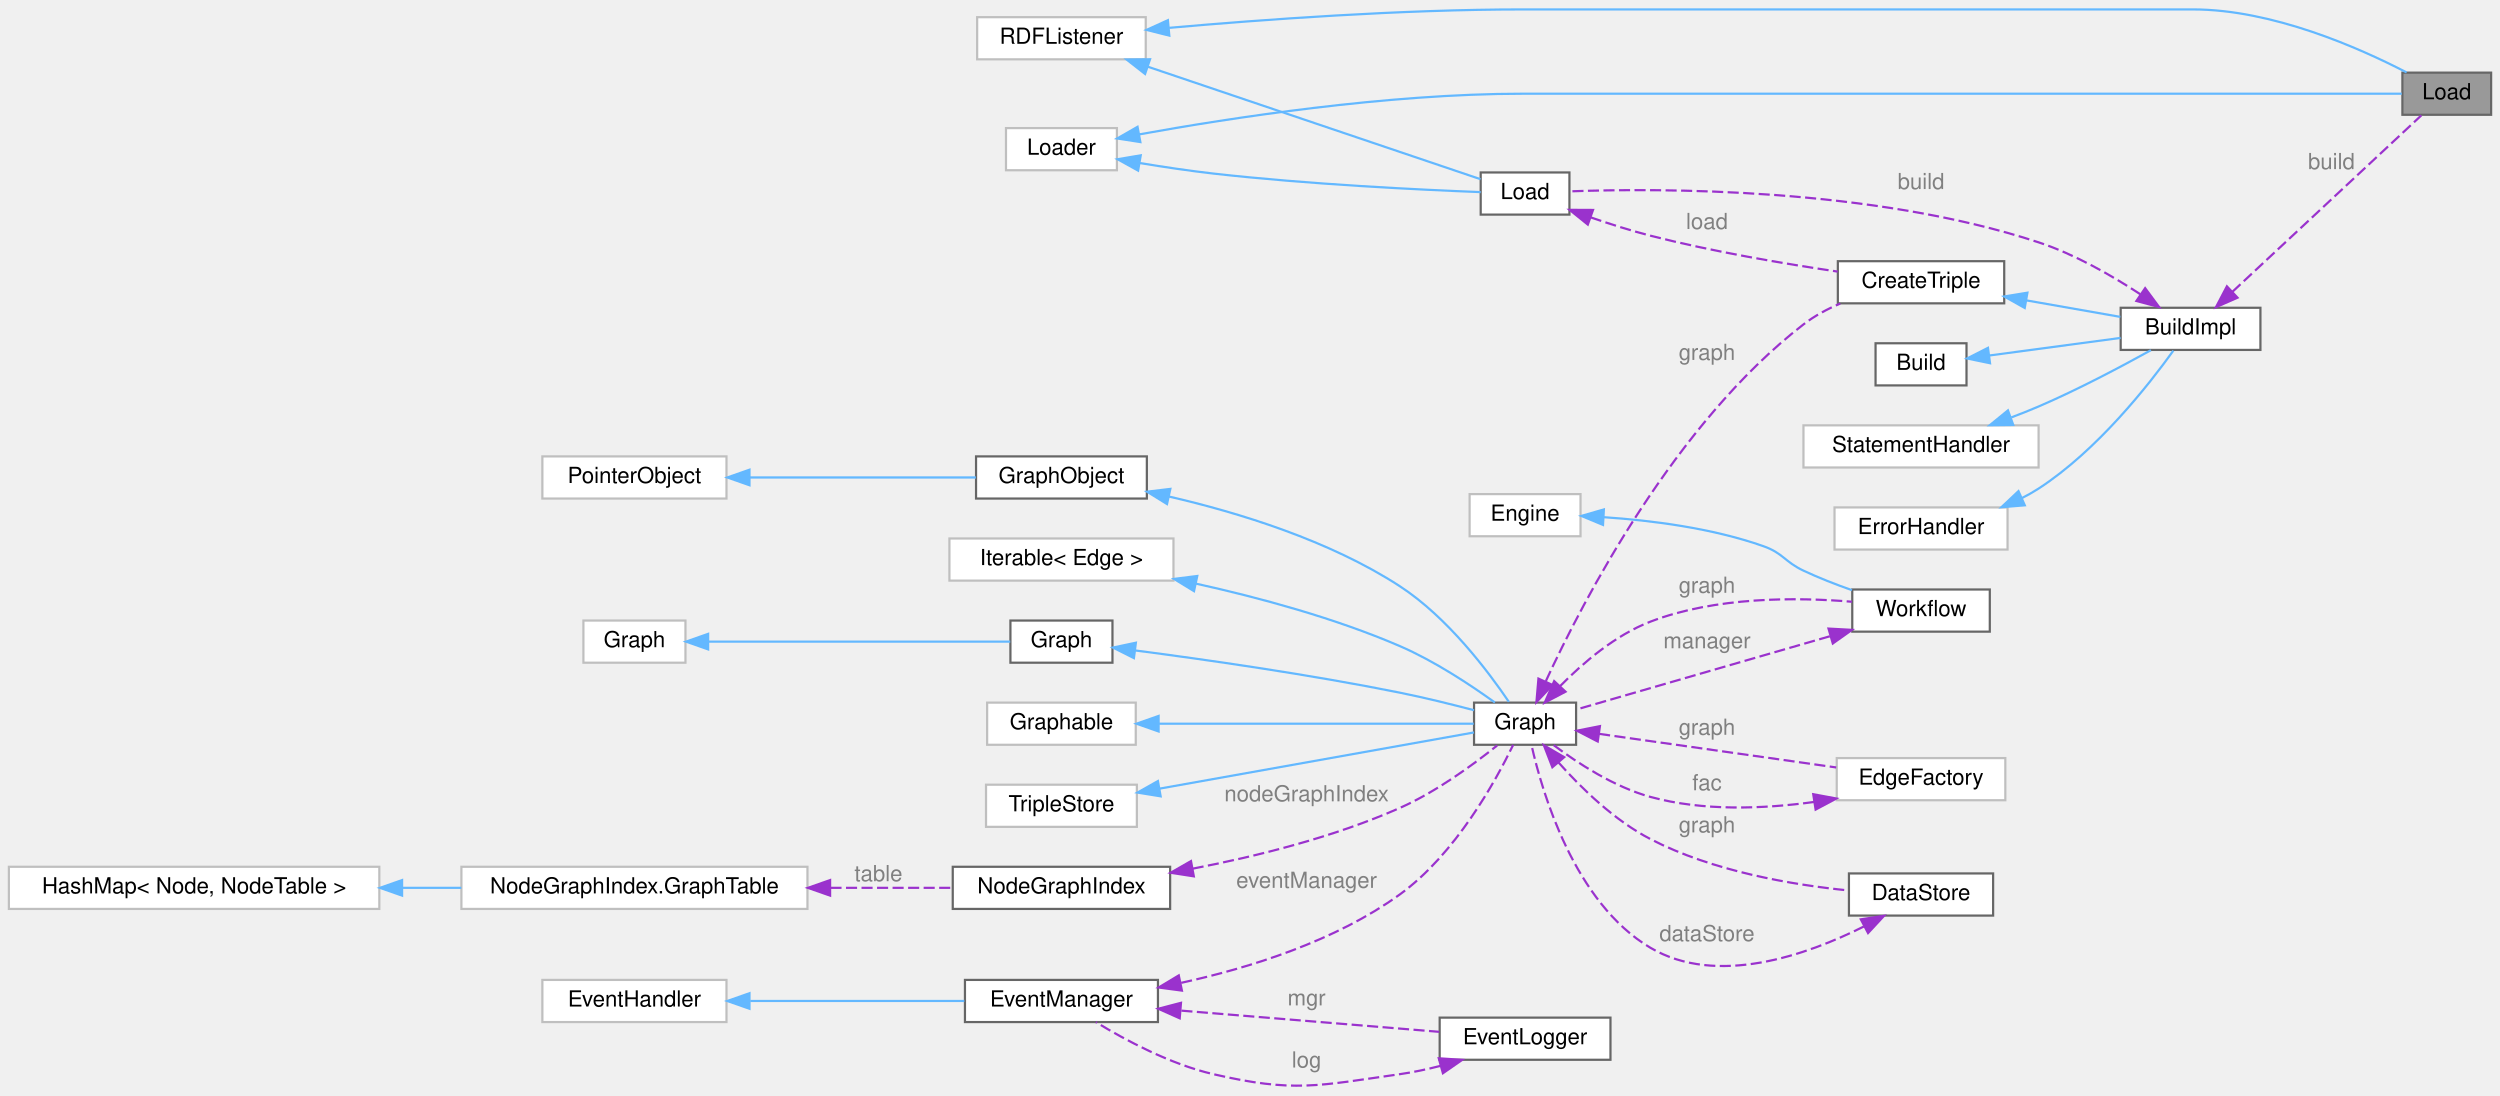
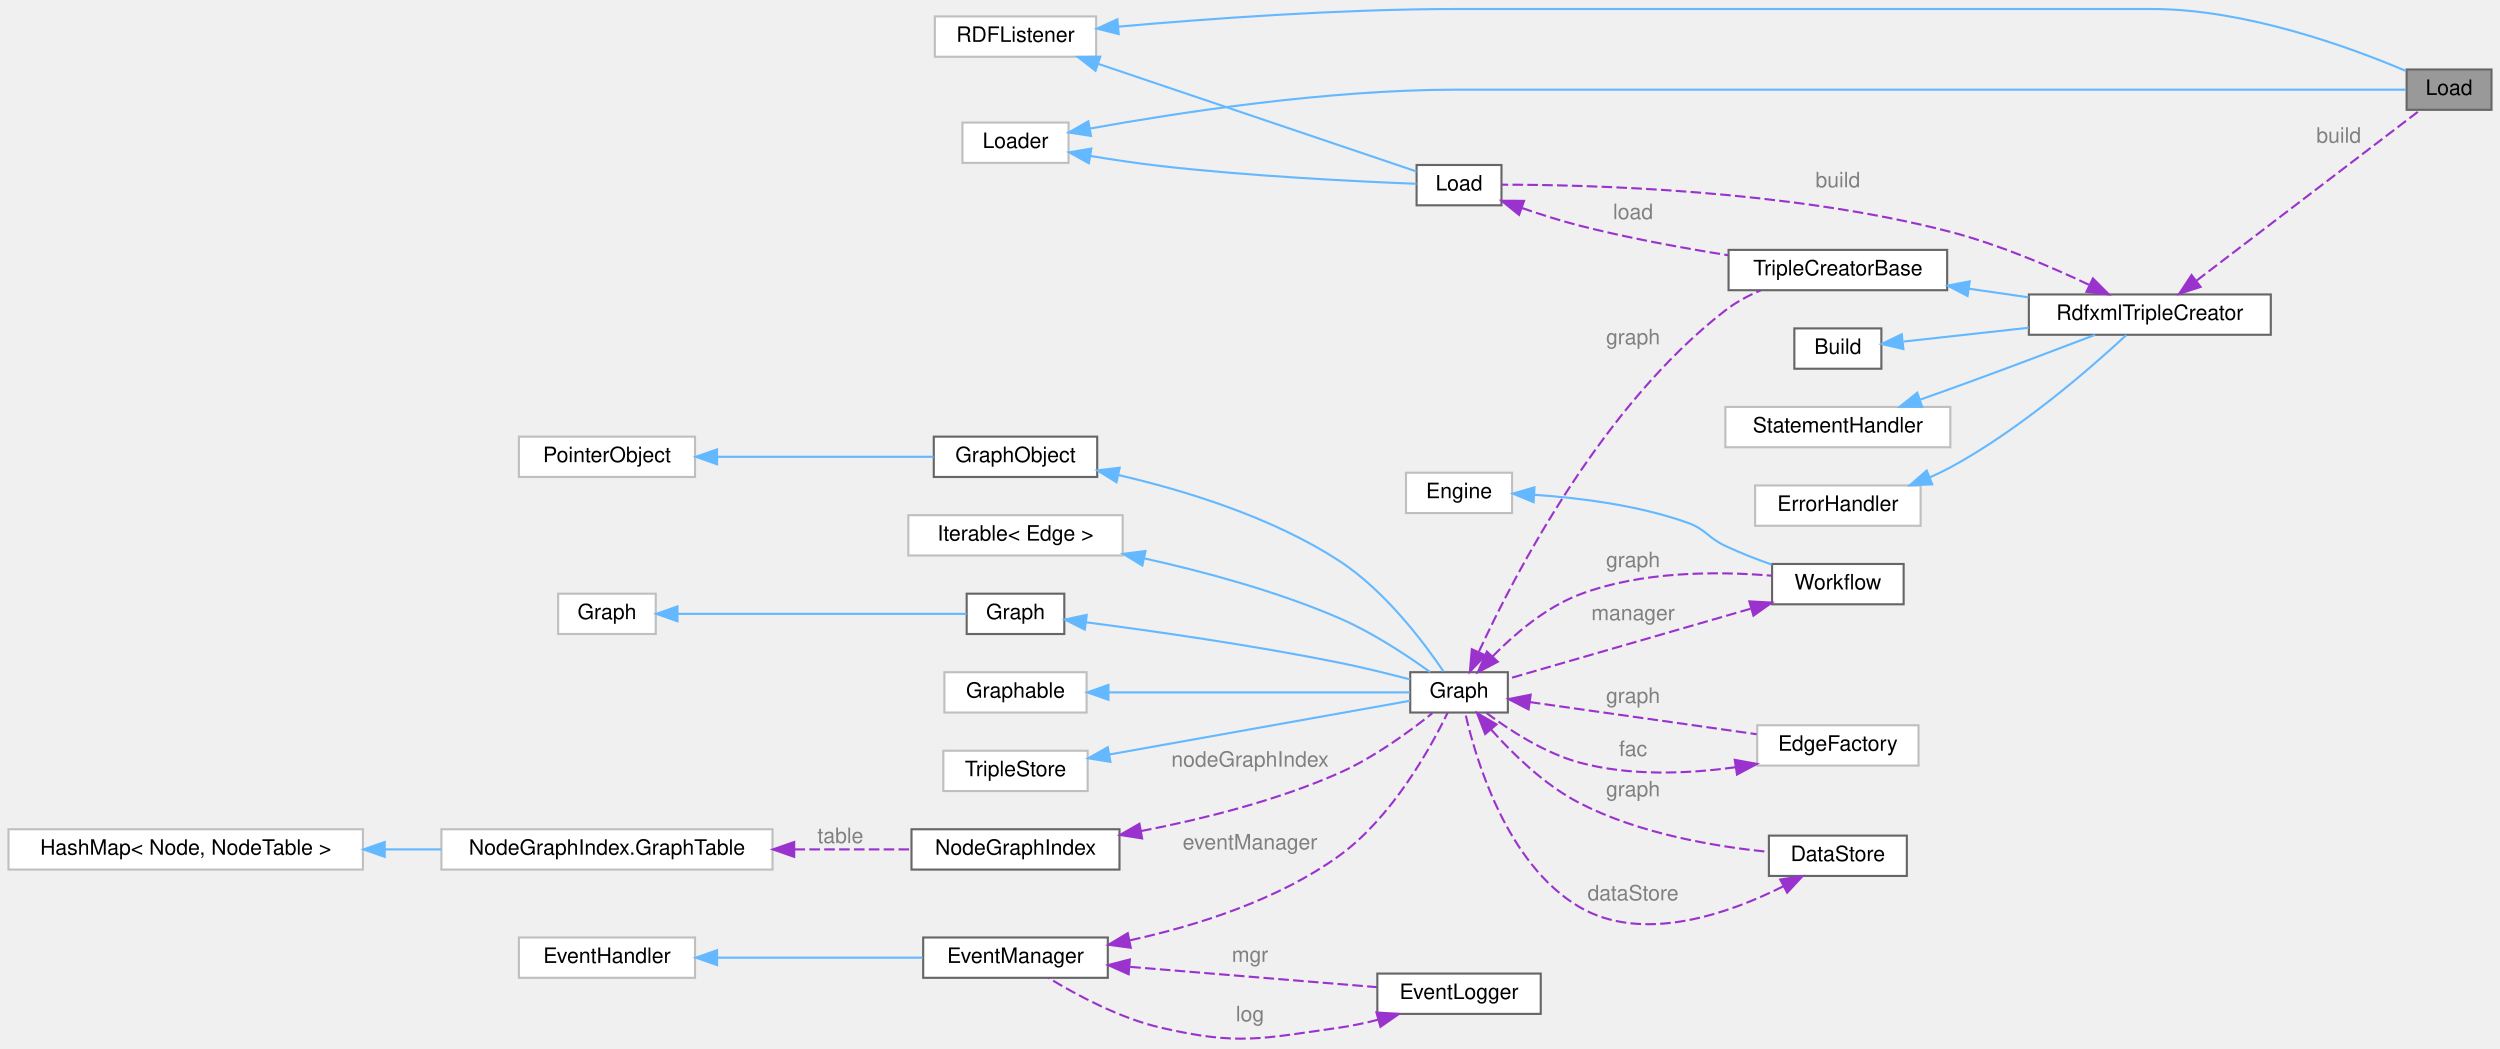
- <svg xmlns="http://www.w3.org/2000/svg" xmlns:xlink="http://www.w3.org/1999/xlink" width="1127pt" height="494pt" viewBox="0.00 0.00 1127.00 493.51">
+ <svg xmlns="http://www.w3.org/2000/svg" xmlns:xlink="http://www.w3.org/1999/xlink" width="1178pt" height="494pt" viewBox="0.00 0.00 1178.00 493.51">
  <g id="graph0" class="graph" transform="scale(1 1) rotate(0) translate(4 489.51)">
    <g id="Node000001" class="node">
      <g id="a_Node000001">
        <a xlink:title="Translate an RDF/XML document into a Graph use ARP.">
-           <polygon fill="#999999" stroke="#666666" points="1119,-457.01 1079,-457.01 1079,-438.01 1119,-438.01 1119,-457.01" />
-           <text text-anchor="middle" x="1099" y="-445.01" font-family="Helvetica,sans-Serif" font-size="10.00">Load</text>
+           <polygon fill="#999999" stroke="#666666" points="1170,-457.01 1130,-457.01 1130,-438.01 1170,-438.01 1170,-457.01" />
+           <text text-anchor="middle" x="1150" y="-445.01" font-family="Helvetica,sans-Serif" font-size="10.00">Load</text>
        </a>
      </g>
    </g>
    <g id="Node000002" class="node">
      <g id="a_Node000002">
        <a xlink:title=" ">
          <polygon fill="white" stroke="#bfbfbf" points="512.5,-482.01 436.5,-482.01 436.5,-463.01 512.5,-463.01 512.5,-482.01" />
          <text text-anchor="middle" x="474.5" y="-470.01" font-family="Helvetica,sans-Serif" font-size="10.00">RDFListener</text>
        </a>
      </g>
    </g>
    <g id="edge1_Node000001_Node000002" class="edge">
      <g id="a_edge1_Node000001_Node000002">
        <a xlink:title=" ">
-           <path fill="none" stroke="#63b8ff" d="M523.04,-477.2C564.96,-480.92 627.73,-485.51 682.5,-485.51 682.5,-485.51 682.5,-485.51 984.5,-485.51 1020.24,-485.51 1059.19,-468.36 1080.9,-457.1" />
+           <path fill="none" stroke="#63b8ff" d="M523.04,-477.2C564.96,-480.92 627.73,-485.51 682.5,-485.51 682.5,-485.51 682.5,-485.51 1010,-485.51 1054.03,-485.51 1103.22,-467.55 1129.66,-456.33" />
          <polygon fill="#63b8ff" stroke="#63b8ff" points="523.13,-473.69 512.85,-476.27 522.49,-480.66 523.13,-473.69" />
        </a>
      </g>
    </g>
    <g id="Node000006" class="node">
      <g id="a_Node000006">
        <a xlink:href="classfr_1_1inria_1_1corese_1_1core_1_1load_1_1Load.html" target="_top" xlink:title="Translate an RDF/XML document into a Graph use ARP.">
          <polygon fill="white" stroke="#666666" points="703.5,-412.01 663.5,-412.01 663.5,-393.01 703.5,-393.01 703.5,-412.01" />
          <text text-anchor="middle" x="683.5" y="-400.01" font-family="Helvetica,sans-Serif" font-size="10.00">Load</text>
        </a>
      </g>
    </g>
    <g id="edge6_Node000006_Node000002" class="edge">
      <g id="a_edge6_Node000006_Node000002">
        <a xlink:title=" ">
          <path fill="none" stroke="#63b8ff" d="M513.41,-459.69C557.75,-444.7 629.41,-420.47 663.42,-408.97" />
          <polygon fill="#63b8ff" stroke="#63b8ff" points="512.2,-456.41 503.85,-462.93 514.44,-463.04 512.2,-456.41" />
        </a>
      </g>
    </g>
    <g id="Node000003" class="node">
      <g id="a_Node000003">
        <a xlink:title=" ">
          <polygon fill="white" stroke="#bfbfbf" points="499.5,-432.01 449.5,-432.01 449.5,-413.01 499.5,-413.01 499.5,-432.01" />
          <text text-anchor="middle" x="474.5" y="-420.01" font-family="Helvetica,sans-Serif" font-size="10.00">Loader</text>
        </a>
      </g>
    </g>
    <g id="edge2_Node000001_Node000003" class="edge">
      <g id="a_edge2_Node000001_Node000003">
        <a xlink:title=" ">
-           <path fill="none" stroke="#63b8ff" d="M509.58,-429.18C550.49,-436.58 621.23,-447.51 682.5,-447.51 682.5,-447.51 682.5,-447.51 984.5,-447.51 1017.6,-447.51 1056.14,-447.51 1078.72,-447.51" />
+           <path fill="none" stroke="#63b8ff" d="M509.58,-429.18C550.49,-436.58 621.23,-447.51 682.5,-447.51 682.5,-447.51 682.5,-447.51 1010,-447.51 1052.71,-447.51 1102.81,-447.51 1129.66,-447.51" />
          <polygon fill="#63b8ff" stroke="#63b8ff" points="510.08,-425.71 499.61,-427.33 508.8,-432.59 510.08,-425.71" />
        </a>
      </g>
    </g>
    <g id="edge7_Node000006_Node000003" class="edge">
      <g id="a_edge7_Node000006_Node000003">
        <a xlink:title=" ">
          <path fill="none" stroke="#63b8ff" d="M509.92,-416.24C520.5,-414.49 532.21,-412.74 543,-411.51 585.92,-406.64 636.6,-404.19 663.49,-403.15" />
          <polygon fill="#63b8ff" stroke="#63b8ff" points="509.06,-412.84 499.79,-417.97 510.24,-419.74 509.06,-412.84" />
        </a>
      </g>
    </g>
    <g id="Node000004" class="node">
      <g id="a_Node000004">
-         <a xlink:href="classfr_1_1inria_1_1corese_1_1core_1_1load_1_1BuildImpl.html" target="_top" xlink:title="Graph creation Methods are public, Design to be refined.">
-           <polygon fill="white" stroke="#666666" points="1015,-351.01 952,-351.01 952,-332.01 1015,-332.01 1015,-351.01" />
-           <text text-anchor="middle" x="983.5" y="-339.01" font-family="Helvetica,sans-Serif" font-size="10.00">BuildImpl</text>
+         <a xlink:href="classfr_1_1inria_1_1corese_1_1core_1_1load_1_1RdfxmlTripleCreator.html" target="_top" xlink:title="Implementation of RDF graph construction from RDF/XML sources.">
+           <polygon fill="white" stroke="#666666" points="1066,-351.01 952,-351.01 952,-332.01 1066,-332.01 1066,-351.01" />
+           <text text-anchor="middle" x="1009" y="-339.01" font-family="Helvetica,sans-Serif" font-size="10.00">RdfxmlTripleCreator</text>
        </a>
      </g>
    </g>
    <g id="edge3_Node000001_Node000004" class="edge">
      <g id="a_edge3_Node000001_Node000004">
        <a xlink:title=" ">
-           <path fill="none" stroke="#9a32cd" stroke-dasharray="5,2" d="M1002.36,-358.2C1026.34,-380.58 1068.14,-419.63 1087.55,-437.75" />
-           <polygon fill="#9a32cd" stroke="#9a32cd" points="1004.67,-355.56 994.97,-351.3 999.89,-360.68 1004.67,-355.56" />
-         </a>
-       </g>
-       <text text-anchor="middle" x="1047" y="-413.51" font-family="Helvetica,sans-Serif" font-size="10.00" fill="grey"> build</text>
+           <path fill="none" stroke="#9a32cd" stroke-dasharray="5,2" d="M1031.11,-357.61C1060.34,-379.9 1112.23,-419.47 1136.2,-437.75" />
+           <polygon fill="#9a32cd" stroke="#9a32cd" points="1032.9,-354.58 1022.83,-351.3 1028.66,-360.14 1032.9,-354.58" />
+         </a>
+       </g>
+       <text text-anchor="middle" x="1098" y="-422.51" font-family="Helvetica,sans-Serif" font-size="10.00" fill="grey"> build</text>
    </g>
    <g id="edge8_Node000006_Node000004" class="edge">
      <g id="a_edge8_Node000006_Node000004">
        <a xlink:title=" ">
-           <path fill="none" stroke="#9a32cd" stroke-dasharray="5,2" d="M960.83,-357.12C948.1,-365.47 931.34,-375.13 915,-380.51 839.78,-405.29 743.83,-404.96 703.6,-403.49" />
-           <polygon fill="#9a32cd" stroke="#9a32cd" points="963.03,-359.86 969.33,-351.34 959.09,-354.07 963.03,-359.86" />
-         </a>
-       </g>
-       <text text-anchor="middle" x="862" y="-404.51" font-family="Helvetica,sans-Serif" font-size="10.00" fill="grey"> build</text>
+           <path fill="none" stroke="#9a32cd" stroke-dasharray="5,2" d="M980.3,-355.58C962.18,-364.17 937.73,-374.59 915,-380.51 838.56,-400.42 743.66,-402.73 703.68,-402.73" />
+           <polygon fill="#9a32cd" stroke="#9a32cd" points="982.19,-358.56 989.67,-351.05 979.14,-352.26 982.19,-358.56" />
+         </a>
+       </g>
+       <text text-anchor="middle" x="862" y="-401.51" font-family="Helvetica,sans-Serif" font-size="10.00" fill="grey"> build</text>
    </g>
    <g id="Node000005" class="node">
      <g id="a_Node000005">
-         <a xlink:href="classfr_1_1inria_1_1corese_1_1core_1_1load_1_1CreateTriple.html" target="_top" xlink:title=" ">
-           <polygon fill="white" stroke="#666666" points="899.5,-372.01 824.5,-372.01 824.5,-353.01 899.5,-353.01 899.5,-372.01" />
-           <text text-anchor="middle" x="862" y="-360.01" font-family="Helvetica,sans-Serif" font-size="10.00">CreateTriple</text>
+         <a xlink:href="classfr_1_1inria_1_1corese_1_1core_1_1load_1_1TripleCreatorBase.html" target="_top" xlink:title="Base class for creating and inserting RDF triples into a Graph.">
+           <polygon fill="white" stroke="#666666" points="913.5,-372.01 810.5,-372.01 810.5,-353.01 913.5,-353.01 913.5,-372.01" />
+           <text text-anchor="middle" x="862" y="-360.01" font-family="Helvetica,sans-Serif" font-size="10.00">TripleCreatorBase</text>
        </a>
      </g>
    </g>
    <g id="edge4_Node000004_Node000005" class="edge">
      <g id="a_edge4_Node000004_Node000005">
        <a xlink:title=" ">
-           <path fill="none" stroke="#63b8ff" d="M909.6,-354.32C923.78,-351.83 939,-349.16 951.85,-346.9" />
-           <polygon fill="#63b8ff" stroke="#63b8ff" points="908.75,-350.92 899.5,-356.1 909.96,-357.81 908.75,-350.92" />
+           <path fill="none" stroke="#63b8ff" d="M923.71,-353.72C933.04,-352.37 942.64,-350.98 951.87,-349.64" />
+           <polygon fill="#63b8ff" stroke="#63b8ff" points="923.11,-350.27 913.71,-355.17 924.11,-357.2 923.11,-350.27" />
        </a>
      </g>
    </g>
    <g id="edge5_Node000005_Node000006" class="edge">
      <g id="a_edge5_Node000005_Node000006">
        <a xlink:title=" ">
-           <path fill="none" stroke="#9a32cd" stroke-dasharray="5,2" d="M713.09,-391.76C721.66,-388.8 731.14,-385.78 740,-383.51 767.99,-376.34 800.24,-370.88 824.41,-367.32" />
+           <path fill="none" stroke="#9a32cd" stroke-dasharray="5,2" d="M713.09,-391.76C721.66,-388.8 731.14,-385.78 740,-383.51 762.82,-377.67 788.49,-372.95 810.29,-369.49" />
          <polygon fill="#9a32cd" stroke="#9a32cd" points="711.78,-388.51 703.54,-395.16 714.13,-395.11 711.78,-388.51" />
        </a>
      </g>
      <text text-anchor="middle" x="765.5" y="-386.51" font-family="Helvetica,sans-Serif" font-size="10.00" fill="grey"> load</text>
    </g>
    <g id="Node000007" class="node">
      <g id="a_Node000007">
        <a xlink:href="classfr_1_1inria_1_1corese_1_1core_1_1Graph.html" target="_top" xlink:title="Graph Manager Edges are stored in an index An index is a table: predicate -&gt; List&lt;Edge&gt; Edge List are...">
          <polygon fill="white" stroke="#666666" points="706.5,-173.01 660.5,-173.01 660.5,-154.01 706.5,-154.01 706.5,-173.01" />
          <text text-anchor="middle" x="683.5" y="-161.01" font-family="Helvetica,sans-Serif" font-size="10.00">Graph</text>
        </a>
      </g>
    </g>
    <g id="edge9_Node000005_Node000007" class="edge">
      <g id="a_edge9_Node000005_Node000007">
        <a xlink:title=" ">
          <path fill="none" stroke="#9a32cd" stroke-dasharray="5,2" d="M692.88,-182.73C709.7,-219.17 750.99,-298.68 809,-343.51 813.94,-347.33 819.73,-350.44 825.61,-352.95" />
          <polygon fill="#9a32cd" stroke="#9a32cd" points="695.92,-180.95 688.62,-173.27 689.53,-183.83 695.92,-180.95" />
        </a>
      </g>
      <text text-anchor="middle" x="765.5" y="-327.51" font-family="Helvetica,sans-Serif" font-size="10.00" fill="grey"> graph</text>
    </g>
    <g id="Node000018" class="node">
      <g id="a_Node000018">
        <a xlink:href="classfr_1_1inria_1_1corese_1_1core_1_1Workflow.html" target="_top" xlink:title="Manage a set of inference engines Loop until no inference is performed It is automatically called whe...">
          <polygon fill="white" stroke="#666666" points="893,-224.01 831,-224.01 831,-205.01 893,-205.01 893,-224.01" />
          <text text-anchor="middle" x="862" y="-212.01" font-family="Helvetica,sans-Serif" font-size="10.00">Workflow</text>
        </a>
      </g>
    </g>
    <g id="edge22_Node000018_Node000007" class="edge">
      <g id="a_edge22_Node000018_Node000007">
        <a xlink:title=" ">
          <path fill="none" stroke="#9a32cd" stroke-dasharray="5,2" d="M699.3,-180.46C709.56,-190.91 724.17,-203.43 740,-209.51 769.34,-220.78 805.68,-220.59 830.83,-218.49" />
          <polygon fill="#9a32cd" stroke="#9a32cd" points="701.74,-177.94 692.36,-173.02 696.62,-182.72 701.74,-177.94" />
        </a>
      </g>
      <text text-anchor="middle" x="765.5" y="-222.51" font-family="Helvetica,sans-Serif" font-size="10.00" fill="grey"> graph</text>
    </g>
    <g id="Node000023" class="node">
      <g id="a_Node000023">
        <a xlink:href="classfr_1_1inria_1_1corese_1_1core_1_1EdgeFactory.html" target="_top" xlink:title=" ">
          <polygon fill="white" stroke="#bfbfbf" points="900,-148.01 824,-148.01 824,-129.01 900,-129.01 900,-148.01" />
          <text text-anchor="middle" x="862" y="-136.01" font-family="Helvetica,sans-Serif" font-size="10.00">EdgeFactory</text>
        </a>
      </g>
    </g>
    <g id="edge28_Node000023_Node000007" class="edge">
      <g id="a_edge28_Node000023_Node000007">
        <a xlink:title=" ">
          <path fill="none" stroke="#9a32cd" stroke-dasharray="5,2" d="M716.87,-158.93C747.06,-154.65 792.08,-148.28 823.75,-143.79" />
          <polygon fill="#9a32cd" stroke="#9a32cd" points="716.26,-155.48 706.85,-160.35 717.25,-162.41 716.26,-155.48" />
        </a>
      </g>
      <text text-anchor="middle" x="765.5" y="-158.51" font-family="Helvetica,sans-Serif" font-size="10.00" fill="grey"> graph</text>
    </g>
    <g id="Node000024" class="node">
      <g id="a_Node000024">
        <a xlink:href="classfr_1_1inria_1_1corese_1_1core_1_1DataStore.html" target="_top" xlink:title="Simple DataStore to define what is the default graph By default it is the union of named graphs It ca...">
          <polygon fill="white" stroke="#666666" points="894.5,-96.01 829.5,-96.01 829.5,-77.01 894.5,-77.01 894.5,-96.01" />
          <text text-anchor="middle" x="862" y="-84.01" font-family="Helvetica,sans-Serif" font-size="10.00">DataStore</text>
        </a>
      </g>
    </g>
    <g id="edge30_Node000024_Node000007" class="edge">
      <g id="a_edge30_Node000024_Node000007">
        <a xlink:title=" ">
          <path fill="none" stroke="#9a32cd" stroke-dasharray="5,2" d="M698.6,-146C708.87,-134.44 723.78,-119.92 740,-111.51 768.09,-96.95 803.98,-90.87 829.36,-88.33" />
          <polygon fill="#9a32cd" stroke="#9a32cd" points="695.81,-143.88 691.99,-153.77 701.14,-148.42 695.81,-143.88" />
        </a>
      </g>
      <text text-anchor="middle" x="765.5" y="-114.51" font-family="Helvetica,sans-Serif" font-size="10.00" fill="grey"> graph</text>
    </g>
    <g id="Node000008" class="node">
      <g id="a_Node000008">
        <a xlink:href="classfr_1_1inria_1_1corese_1_1core_1_1GraphObject.html" target="_top" xlink:title=" ">
          <polygon fill="white" stroke="#666666" points="513,-284.01 436,-284.01 436,-265.01 513,-265.01 513,-284.01" />
          <text text-anchor="middle" x="474.5" y="-272.01" font-family="Helvetica,sans-Serif" font-size="10.00">GraphObject</text>
        </a>
      </g>
    </g>
    <g id="edge10_Node000007_Node000008" class="edge">
      <g id="a_edge10_Node000007_Node000008">
        <a xlink:title=" ">
          <path fill="none" stroke="#63b8ff" d="M522.9,-265.93C554.28,-258.69 595.32,-246.12 627,-225.51 648.56,-211.49 666.97,-186.99 676.19,-173.37" />
          <polygon fill="#63b8ff" stroke="#63b8ff" points="522.09,-262.53 513.07,-268.1 523.59,-269.36 522.09,-262.53" />
        </a>
      </g>
    </g>
    <g id="Node000009" class="node">
      <g id="a_Node000009">
        <a xlink:title=" ">
          <polygon fill="white" stroke="#bfbfbf" points="323.5,-284.01 240.5,-284.01 240.5,-265.01 323.5,-265.01 323.5,-284.01" />
          <text text-anchor="middle" x="282" y="-272.01" font-family="Helvetica,sans-Serif" font-size="10.00">PointerObject</text>
        </a>
      </g>
    </g>
    <g id="edge11_Node000008_Node000009" class="edge">
      <g id="a_edge11_Node000008_Node000009">
        <a xlink:title=" ">
          <path fill="none" stroke="#63b8ff" d="M333.96,-274.51C366.05,-274.51 406.78,-274.51 435.93,-274.51" />
          <polygon fill="#63b8ff" stroke="#63b8ff" points="333.87,-271.01 323.87,-274.51 333.87,-278.01 333.87,-271.01" />
        </a>
      </g>
    </g>
    <g id="Node000010" class="node">
      <g id="a_Node000010">
        <a xlink:title=" ">
          <polygon fill="white" stroke="#bfbfbf" points="525,-247.01 424,-247.01 424,-228.01 525,-228.01 525,-247.01" />
          <text text-anchor="middle" x="474.5" y="-235.01" font-family="Helvetica,sans-Serif" font-size="10.00">Iterable&lt; Edge &gt;</text>
        </a>
      </g>
    </g>
    <g id="edge12_Node000007_Node000010" class="edge">
      <g id="a_edge12_Node000007_Node000010">
        <a xlink:title=" ">
          <path fill="none" stroke="#63b8ff" d="M535.05,-226.67C563.56,-220.36 597.78,-211.12 627,-198.51 642.69,-191.74 659.05,-180.89 669.9,-173.06" />
          <polygon fill="#63b8ff" stroke="#63b8ff" points="534.26,-223.26 525.22,-228.78 535.73,-230.1 534.26,-223.26" />
        </a>
      </g>
    </g>
    <g id="Node000011" class="node">
      <g id="a_Node000011">
        <a xlink:href="interfacefr_1_1inria_1_1corese_1_1core_1_1sparql_1_1api_1_1Graph.html" target="_top" xlink:title=" ">
          <polygon fill="white" stroke="#666666" points="497.5,-210.01 451.5,-210.01 451.5,-191.01 497.5,-191.01 497.5,-210.01" />
          <text text-anchor="middle" x="474.5" y="-198.01" font-family="Helvetica,sans-Serif" font-size="10.00">Graph</text>
        </a>
      </g>
    </g>
    <g id="edge13_Node000007_Node000011" class="edge">
      <g id="a_edge13_Node000007_Node000011">
        <a xlink:title=" ">
          <path fill="none" stroke="#63b8ff" d="M507.85,-196.52C538.63,-192.51 586.18,-185.74 627,-177.51 638.11,-175.27 650.33,-172.25 660.47,-169.59" />
          <polygon fill="#63b8ff" stroke="#63b8ff" points="507.17,-193.08 497.7,-197.83 508.06,-200.02 507.17,-193.08" />
        </a>
      </g>
    </g>
    <g id="Node000012" class="node">
      <g id="a_Node000012">
        <a xlink:href="interfacefr_1_1inria_1_1corese_1_1core_1_1kgram_1_1api_1_1core_1_1Graph.html" target="_top" xlink:title=" ">
          <polygon fill="white" stroke="#bfbfbf" points="305,-210.01 259,-210.01 259,-191.01 305,-191.01 305,-210.01" />
          <text text-anchor="middle" x="282" y="-198.01" font-family="Helvetica,sans-Serif" font-size="10.00">Graph</text>
        </a>
      </g>
    </g>
    <g id="edge14_Node000011_Node000012" class="edge">
      <g id="a_edge14_Node000011_Node000012">
        <a xlink:title=" ">
          <path fill="none" stroke="#63b8ff" d="M315.44,-200.51C354.19,-200.51 417.95,-200.51 451.42,-200.51" />
          <polygon fill="#63b8ff" stroke="#63b8ff" points="315.23,-197.01 305.23,-200.51 315.23,-204.01 315.23,-197.01" />
        </a>
      </g>
    </g>
    <g id="Node000013" class="node">
      <g id="a_Node000013">
        <a xlink:title=" ">
          <polygon fill="white" stroke="#bfbfbf" points="508,-173.01 441,-173.01 441,-154.01 508,-154.01 508,-173.01" />
          <text text-anchor="middle" x="474.5" y="-161.01" font-family="Helvetica,sans-Serif" font-size="10.00">Graphable</text>
        </a>
      </g>
    </g>
    <g id="edge15_Node000007_Node000013" class="edge">
      <g id="a_edge15_Node000007_Node000013">
        <a xlink:title=" ">
          <path fill="none" stroke="#63b8ff" d="M518.52,-163.51C561.73,-163.51 626.62,-163.51 660.36,-163.51" />
          <polygon fill="#63b8ff" stroke="#63b8ff" points="518.3,-160.01 508.3,-163.51 518.3,-167.01 518.3,-160.01" />
        </a>
      </g>
    </g>
    <g id="Node000014" class="node">
      <g id="a_Node000014">
        <a xlink:title=" ">
          <polygon fill="white" stroke="#bfbfbf" points="508.5,-136.01 440.5,-136.01 440.5,-117.01 508.5,-117.01 508.5,-136.01" />
          <text text-anchor="middle" x="474.5" y="-124.01" font-family="Helvetica,sans-Serif" font-size="10.00">TripleStore</text>
        </a>
      </g>
    </g>
    <g id="edge16_Node000007_Node000014" class="edge">
      <g id="a_edge16_Node000007_Node000014">
        <a xlink:title=" ">
          <path fill="none" stroke="#63b8ff" d="M518.72,-134.24C561.98,-141.97 626.81,-153.56 660.46,-159.57" />
          <polygon fill="#63b8ff" stroke="#63b8ff" points="519.22,-130.77 508.76,-132.46 517.99,-137.66 519.22,-130.77" />
        </a>
      </g>
    </g>
    <g id="Node000015" class="node">
      <g id="a_Node000015">
        <a xlink:href="classfr_1_1inria_1_1corese_1_1core_1_1NodeGraphIndex.html" target="_top" xlink:title="Manage Nodes of a graph, for each graph name.">
          <polygon fill="white" stroke="#666666" points="523.5,-99.01 425.5,-99.01 425.5,-80.01 523.5,-80.01 523.5,-99.01" />
          <text text-anchor="middle" x="474.5" y="-87.01" font-family="Helvetica,sans-Serif" font-size="10.00">NodeGraphIndex</text>
        </a>
      </g>
    </g>
    <g id="edge17_Node000007_Node000015" class="edge">
      <g id="a_edge17_Node000007_Node000015">
        <a xlink:title=" ">
          <path fill="none" stroke="#9a32cd" stroke-dasharray="5,2" d="M533.65,-98.16C562.53,-103.73 597.48,-112.44 627,-125.51 643.44,-132.79 660.19,-145.07 670.92,-153.69" />
          <polygon fill="#9a32cd" stroke="#9a32cd" points="534.17,-94.7 523.7,-96.32 532.9,-101.58 534.17,-94.7" />
        </a>
      </g>
      <text text-anchor="middle" x="585" y="-128.51" font-family="Helvetica,sans-Serif" font-size="10.00" fill="grey"> nodeGraphIndex</text>
    </g>
    <g id="Node000016" class="node">
      <g id="a_Node000016">
        <a xlink:title=" ">
          <polygon fill="white" stroke="#bfbfbf" points="360,-99.01 204,-99.01 204,-80.01 360,-80.01 360,-99.01" />
          <text text-anchor="middle" x="282" y="-87.01" font-family="Helvetica,sans-Serif" font-size="10.00">NodeGraphIndex.GraphTable</text>
        </a>
      </g>
    </g>
    <g id="edge18_Node000015_Node000016" class="edge">
      <g id="a_edge18_Node000015_Node000016">
        <a xlink:title=" ">
          <path fill="none" stroke="#9a32cd" stroke-dasharray="5,2" d="M370.37,-89.51C389.33,-89.51 408.71,-89.51 425.47,-89.51" />
          <polygon fill="#9a32cd" stroke="#9a32cd" points="370.21,-86.01 360.21,-89.51 370.21,-93.01 370.21,-86.01" />
        </a>
      </g>
      <text text-anchor="middle" x="392" y="-92.51" font-family="Helvetica,sans-Serif" font-size="10.00" fill="grey"> table</text>
    </g>
    <g id="Node000017" class="node">
      <g id="a_Node000017">
        <a xlink:title=" ">
          <polygon fill="white" stroke="#bfbfbf" points="167,-99.01 0,-99.01 0,-80.01 167,-80.01 167,-99.01" />
          <text text-anchor="middle" x="83.5" y="-87.01" font-family="Helvetica,sans-Serif" font-size="10.00">HashMap&lt; Node, NodeTable &gt;</text>
        </a>
      </g>
    </g>
    <g id="edge19_Node000016_Node000017" class="edge">
      <g id="a_edge19_Node000016_Node000017">
        <a xlink:title=" ">
          <path fill="none" stroke="#63b8ff" d="M177.3,-89.51C186.23,-89.51 195.22,-89.51 203.97,-89.51" />
          <polygon fill="#63b8ff" stroke="#63b8ff" points="177.26,-86.01 167.26,-89.51 177.26,-93.01 177.26,-86.01" />
        </a>
      </g>
    </g>
    <g id="edge20_Node000007_Node000018" class="edge">
      <g id="a_edge20_Node000007_Node000018">
        <a xlink:title=" ">
          <path fill="none" stroke="#9a32cd" stroke-dasharray="5,2" d="M820.88,-202.92C785.58,-192.72 735.47,-178.24 706.85,-169.97" />
          <polygon fill="#9a32cd" stroke="#9a32cd" points="820.29,-206.39 830.87,-205.81 822.23,-199.67 820.29,-206.39" />
        </a>
      </g>
      <text text-anchor="middle" x="765.5" y="-197.51" font-family="Helvetica,sans-Serif" font-size="10.00" fill="grey"> manager</text>
    </g>
    <g id="Node000019" class="node">
      <g id="a_Node000019">
        <a xlink:title=" ">
          <polygon fill="white" stroke="#bfbfbf" points="708.5,-267.01 658.5,-267.01 658.5,-248.01 708.5,-248.01 708.5,-267.01" />
          <text text-anchor="middle" x="683.5" y="-255.01" font-family="Helvetica,sans-Serif" font-size="10.00">Engine</text>
        </a>
      </g>
    </g>
    <g id="edge21_Node000018_Node000019" class="edge">
      <g id="a_edge21_Node000018_Node000019">
        <a xlink:title=" ">
          <path fill="none" stroke="#63b8ff" d="M719.04,-256.6C740.31,-255.17 767.84,-251.7 791,-243.51 799.84,-240.39 800.52,-236.51 809,-232.51 815.91,-229.25 823.58,-226.27 830.86,-223.71" />
          <polygon fill="#63b8ff" stroke="#63b8ff" points="718.64,-253.12 708.85,-257.17 719.03,-260.11 718.64,-253.12" />
        </a>
      </g>
    </g>
    <g id="Node000020" class="node">
      <g id="a_Node000020">
        <a xlink:href="classfr_1_1inria_1_1corese_1_1core_1_1EventManager.html" target="_top" xlink:title="Event Manager for consistency and trace Update and Inference are tracked Debug mode traces events Sho...">
          <polygon fill="white" stroke="#666666" points="518,-48.01 431,-48.01 431,-29.01 518,-29.01 518,-48.01" />
          <text text-anchor="middle" x="474.5" y="-36.01" font-family="Helvetica,sans-Serif" font-size="10.00">EventManager</text>
        </a>
      </g>
    </g>
    <g id="edge23_Node000007_Node000020" class="edge">
      <g id="a_edge23_Node000007_Node000020">
        <a xlink:title=" ">
          <path fill="none" stroke="#9a32cd" stroke-dasharray="5,2" d="M528.48,-46.69C559.44,-53.47 597.98,-65.51 627,-86.51 652.1,-104.68 670.26,-137.69 678.14,-153.95" />
          <polygon fill="#9a32cd" stroke="#9a32cd" points="528.81,-43.19 518.3,-44.59 527.39,-50.04 528.81,-43.19" />
        </a>
      </g>
      <text text-anchor="middle" x="585" y="-89.51" font-family="Helvetica,sans-Serif" font-size="10.00" fill="grey"> eventManager</text>
    </g>
    <g id="Node000022" class="node">
      <g id="a_Node000022">
        <a xlink:href="classfr_1_1inria_1_1corese_1_1core_1_1EventLogger.html" target="_top" xlink:title=" ">
          <polygon fill="white" stroke="#666666" points="722,-31.01 645,-31.01 645,-12.01 722,-12.01 722,-31.01" />
          <text text-anchor="middle" x="683.5" y="-19.01" font-family="Helvetica,sans-Serif" font-size="10.00">EventLogger</text>
        </a>
      </g>
    </g>
    <g id="edge26_Node000022_Node000020" class="edge">
      <g id="a_edge26_Node000022_Node000020">
        <a xlink:title=" ">
          <path fill="none" stroke="#9a32cd" stroke-dasharray="5,2" d="M528.56,-34.16C564.91,-31.17 612.25,-27.28 644.78,-24.61" />
          <polygon fill="#9a32cd" stroke="#9a32cd" points="527.82,-30.7 518.14,-35.01 528.39,-37.68 527.82,-30.7" />
        </a>
      </g>
      <text text-anchor="middle" x="585" y="-36.51" font-family="Helvetica,sans-Serif" font-size="10.00" fill="grey"> mgr</text>
    </g>
    <g id="Node000021" class="node">
      <g id="a_Node000021">
        <a xlink:href="interfacefr_1_1inria_1_1corese_1_1core_1_1EventHandler.html" target="_top" xlink:title=" ">
          <polygon fill="white" stroke="#bfbfbf" points="323.5,-48.01 240.5,-48.01 240.5,-29.01 323.5,-29.01 323.5,-48.01" />
          <text text-anchor="middle" x="282" y="-36.01" font-family="Helvetica,sans-Serif" font-size="10.00">EventHandler</text>
        </a>
      </g>
    </g>
    <g id="edge24_Node000020_Node000021" class="edge">
      <g id="a_edge24_Node000020_Node000021">
        <a xlink:title=" ">
          <path fill="none" stroke="#63b8ff" d="M334.2,-38.51C364.38,-38.51 402.13,-38.51 430.72,-38.51" />
          <polygon fill="#63b8ff" stroke="#63b8ff" points="333.87,-35.01 323.87,-38.51 333.87,-42.01 333.87,-35.01" />
        </a>
      </g>
    </g>
    <g id="edge25_Node000020_Node000022" class="edge">
      <g id="a_edge25_Node000020_Node000022">
        <a xlink:title=" ">
          <path fill="none" stroke="#9a32cd" stroke-dasharray="5,2" d="M645.26,-9.23C639.22,-7.69 632.98,-6.36 627,-5.51 590.03,-0.29 579.37,2.9 543,-5.51 523.56,-10.01 503.24,-20.92 490.05,-28.97" />
          <polygon fill="#9a32cd" stroke="#9a32cd" points="644.59,-12.68 655.17,-11.98 646.47,-5.94 644.59,-12.68" />
        </a>
      </g>
      <text text-anchor="middle" x="585" y="-8.51" font-family="Helvetica,sans-Serif" font-size="10.00" fill="grey"> log</text>
    </g>
    <g id="edge27_Node000007_Node000023" class="edge">
      <g id="a_edge27_Node000007_Node000023">
        <a xlink:title=" ">
          <path fill="none" stroke="#9a32cd" stroke-dasharray="5,2" d="M813.77,-128.23C791.1,-125.1 763.77,-123.98 740,-130.51 723.57,-135.03 707.08,-145.82 696.4,-153.84" />
          <polygon fill="#9a32cd" stroke="#9a32cd" points="813.41,-131.72 823.83,-129.79 814.48,-124.8 813.41,-131.72" />
        </a>
      </g>
      <text text-anchor="middle" x="765.5" y="-133.51" font-family="Helvetica,sans-Serif" font-size="10.00" fill="grey"> fac</text>
    </g>
    <g id="edge29_Node000007_Node000024" class="edge">
      <g id="a_edge29_Node000007_Node000024">
        <a xlink:title=" ">
          <path fill="none" stroke="#9a32cd" stroke-dasharray="5,2" d="M836.25,-72.1C810.52,-59.2 769.91,-44.82 740,-62.51 705.73,-82.78 691.2,-132.57 686.43,-153.74" />
          <polygon fill="#9a32cd" stroke="#9a32cd" points="834.85,-75.32 845.32,-76.9 838.12,-69.13 834.85,-75.32" />
        </a>
      </g>
      <text text-anchor="middle" x="765.5" y="-65.51" font-family="Helvetica,sans-Serif" font-size="10.00" fill="grey"> dataStore</text>
    </g>
    <g id="Node000025" class="node">
      <g id="a_Node000025">
        <a xlink:href="interfacefr_1_1inria_1_1corese_1_1core_1_1load_1_1Build.html" target="_top" xlink:title="Translate an RDF/XML document into a Graph.">
          <polygon fill="white" stroke="#666666" points="882.5,-335.01 841.5,-335.01 841.5,-316.01 882.5,-316.01 882.5,-335.01" />
          <text text-anchor="middle" x="862" y="-323.01" font-family="Helvetica,sans-Serif" font-size="10.00">Build</text>
        </a>
      </g>
    </g>
    <g id="edge31_Node000004_Node000025" class="edge">
      <g id="a_edge31_Node000004_Node000025">
        <a xlink:title=" ">
-           <path fill="none" stroke="#63b8ff" d="M892.72,-329.49C910.77,-331.91 933.77,-334.99 951.97,-337.43" />
-           <polygon fill="#63b8ff" stroke="#63b8ff" points="893.11,-326.01 882.73,-328.16 892.18,-332.95 893.11,-326.01" />
+           <path fill="none" stroke="#63b8ff" d="M892.97,-328.82C910,-330.7 931.85,-333.11 951.94,-335.33" />
+           <polygon fill="#63b8ff" stroke="#63b8ff" points="892.88,-325.29 882.56,-327.67 892.11,-332.25 892.88,-325.29" />
        </a>
      </g>
    </g>
    <g id="Node000026" class="node">
      <g id="a_Node000026">
        <a xlink:title=" ">
          <polygon fill="white" stroke="#bfbfbf" points="915,-298.01 809,-298.01 809,-279.01 915,-279.01 915,-298.01" />
          <text text-anchor="middle" x="862" y="-286.01" font-family="Helvetica,sans-Serif" font-size="10.00">StatementHandler</text>
        </a>
      </g>
    </g>
    <g id="edge32_Node000004_Node000026" class="edge">
      <g id="a_edge32_Node000004_Node000026">
        <a xlink:title=" ">
-           <path fill="none" stroke="#63b8ff" d="M902.69,-301.58C906.88,-303.16 911.05,-304.82 915,-306.51 932.71,-314.12 952.17,-324.44 965.63,-331.89" />
-           <polygon fill="#63b8ff" stroke="#63b8ff" points="903.58,-298.18 892.98,-298.06 901.19,-304.76 903.58,-298.18" />
+           <path fill="none" stroke="#63b8ff" d="M900.8,-301.46C905.59,-303.14 910.41,-304.86 915,-306.51 938.2,-314.89 964.5,-324.83 983.2,-331.97" />
+           <polygon fill="#63b8ff" stroke="#63b8ff" points="901.71,-298.08 891.11,-298.09 899.41,-304.69 901.71,-298.08" />
        </a>
      </g>
    </g>
    <g id="Node000027" class="node">
      <g id="a_Node000027">
        <a xlink:title=" ">
          <polygon fill="white" stroke="#bfbfbf" points="901,-261.01 823,-261.01 823,-242.01 901,-242.01 901,-261.01" />
          <text text-anchor="middle" x="862" y="-249.01" font-family="Helvetica,sans-Serif" font-size="10.00">ErrorHandler</text>
        </a>
      </g>
    </g>
    <g id="edge33_Node000004_Node000027" class="edge">
      <g id="a_edge33_Node000004_Node000027">
        <a xlink:title=" ">
-           <path fill="none" stroke="#63b8ff" d="M907.4,-265.18C910.04,-266.51 912.6,-267.95 915,-269.51 941.45,-286.67 964.75,-316.36 975.76,-331.7" />
-           <polygon fill="#63b8ff" stroke="#63b8ff" points="908.78,-261.96 898.22,-261.09 905.93,-268.36 908.78,-261.96" />
+           <path fill="none" stroke="#63b8ff" d="M905.34,-264.85C908.66,-266.29 911.92,-267.85 915,-269.51 948.04,-287.39 981.63,-316.77 997.91,-331.87" />
+           <polygon fill="#63b8ff" stroke="#63b8ff" points="906.46,-261.53 895.87,-261.07 903.86,-268.03 906.46,-261.53" />
        </a>
      </g>
    </g>
  </g>
</svg>
